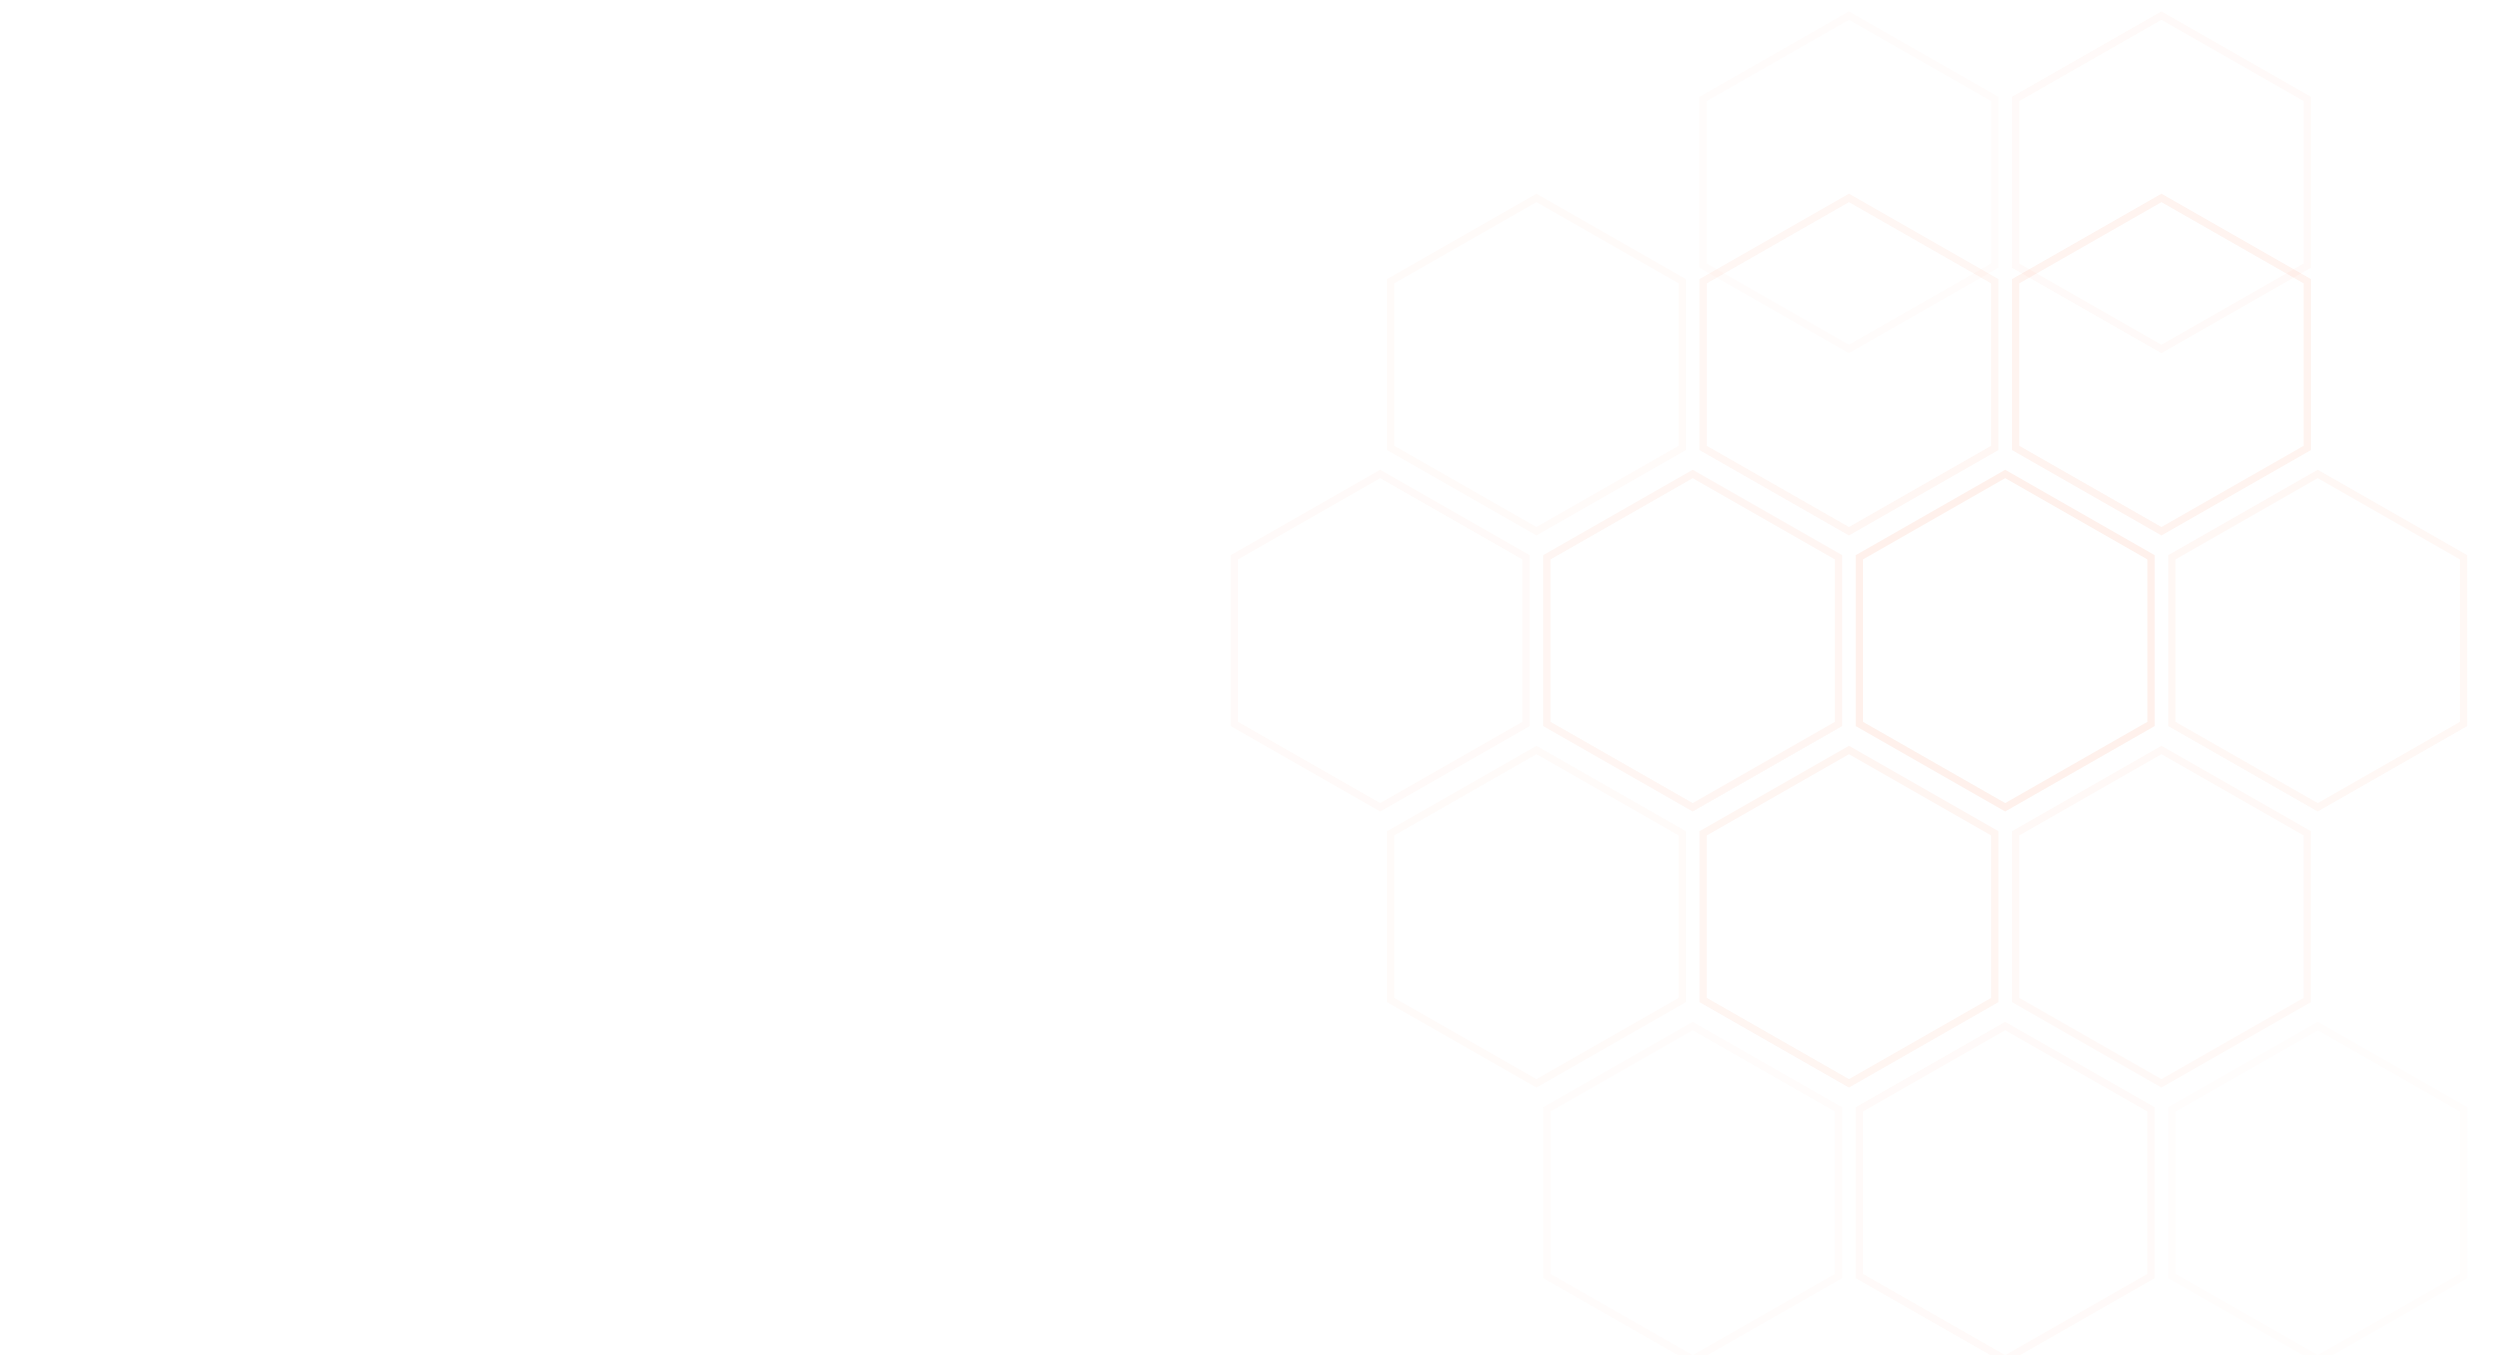
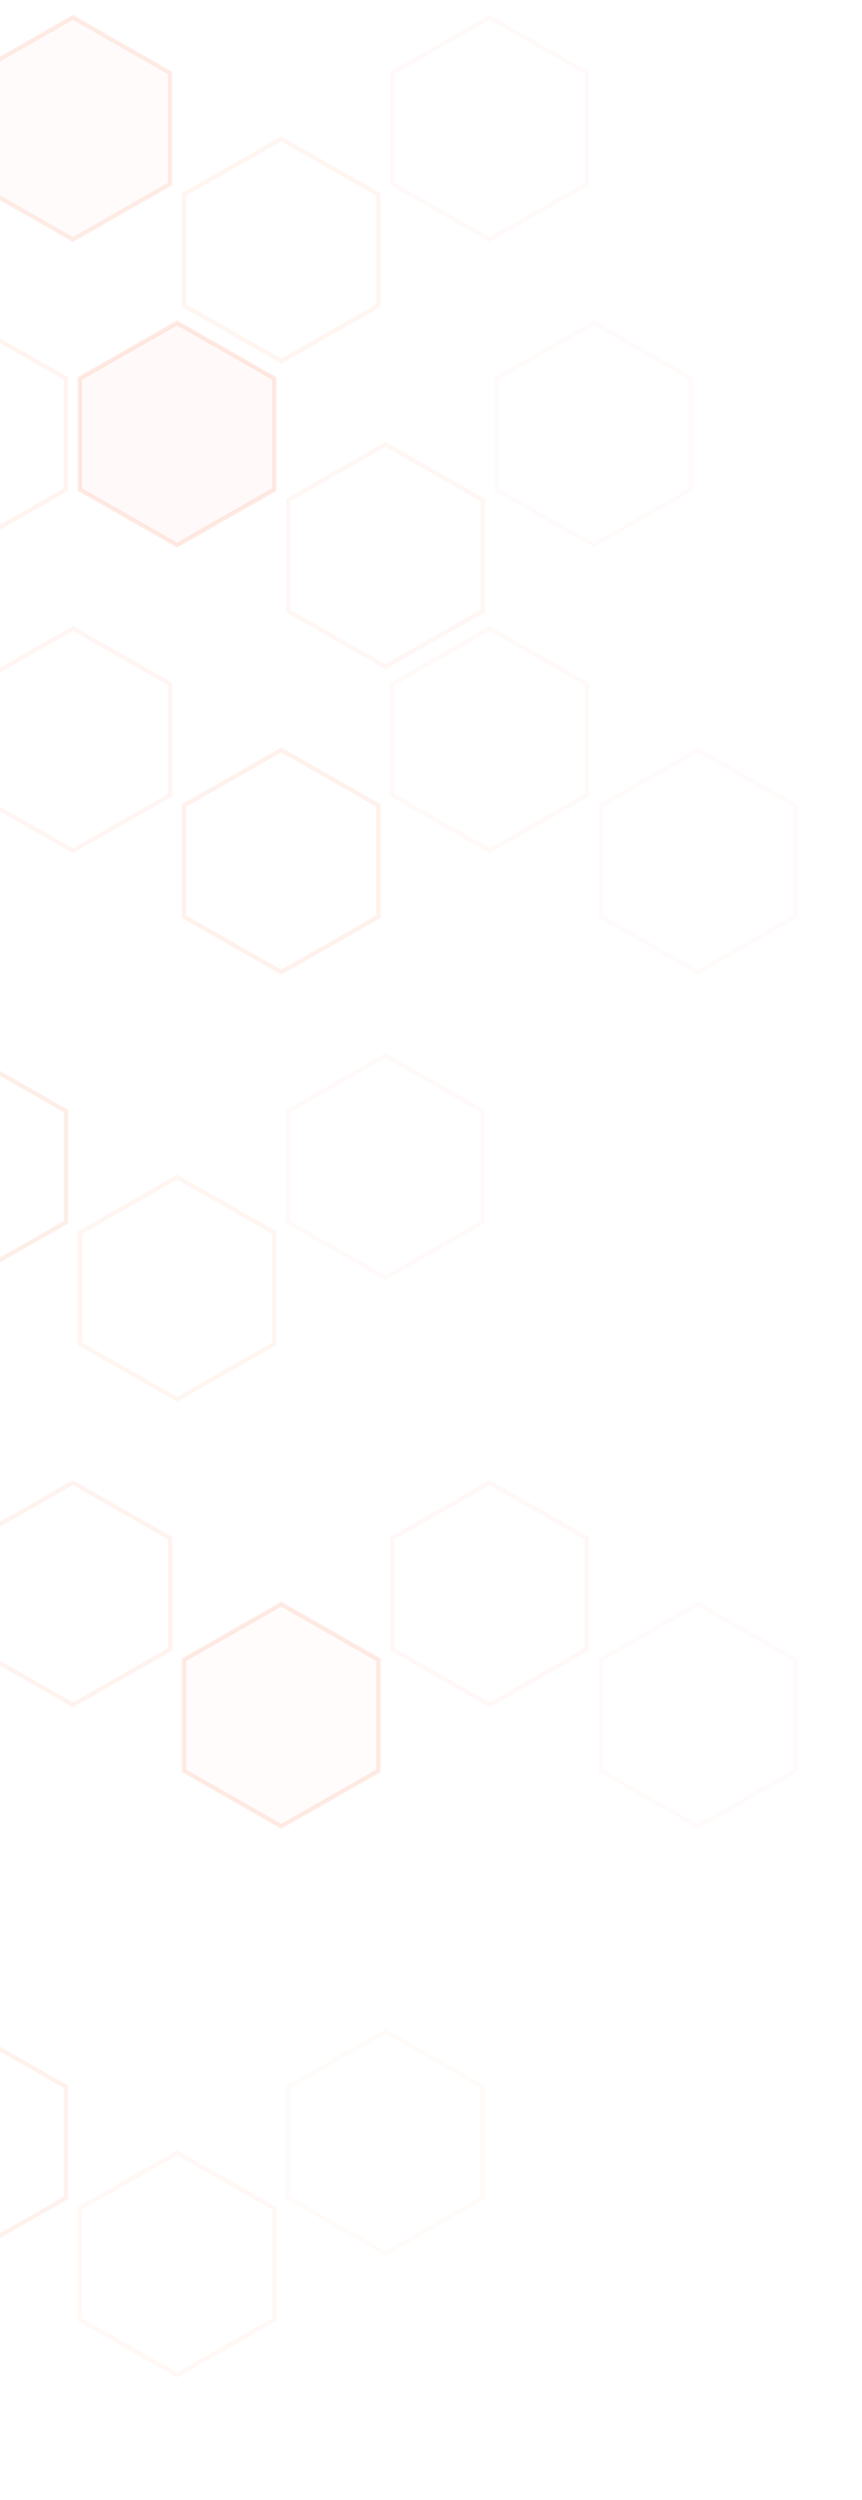
- <svg xmlns="http://www.w3.org/2000/svg" viewBox="0 0 480 260" aria-hidden="true">
-   <g fill="none" stroke="#fa6831" stroke-width="1.4">
-     <path opacity=".02" d="M355 3l28 16v32l-28 16-28-16V19z" />
-     <path opacity=".035" d="M415 3l28 16v32l-28 16-28-16V19z" />
-     <path opacity=".03" d="M295 38l28 16v32l-28 16-28-16V54z" />
-     <path opacity=".055" d="M355 38l28 16v32l-28 16-28-16V54z" />
-     <path opacity=".075" d="M415 38l28 16v32l-28 16-28-16V54z" />
-     <path opacity=".035" d="M265 91l28 16v32l-28 16-28-16v-32z" />
-     <path opacity=".06" d="M325 91l28 16v32l-28 16-28-16v-32z" />
-     <path opacity=".09" d="M385 91l28 16v32l-28 16-28-16v-32z" />
-     <path opacity=".05" d="M445 91l28 16v32l-28 16-28-16v-32z" />
-     <path opacity=".03" d="M295 144l28 16v32l-28 16-28-16v-32z" />
-     <path opacity=".065" d="M355 144l28 16v32l-28 16-28-16v-32z" />
-     <path opacity=".04" d="M415 144l28 16v32l-28 16-28-16v-32z" />
-     <path opacity=".02" d="M325 197l28 16v32l-28 16-28-16v-32z" />
-     <path opacity=".035" d="M385 197l28 16v32l-28 16-28-16v-32z" />
-     <path opacity=".018" d="M445 197l28 16v32l-28 16-28-16v-32z" />
+ <svg xmlns="http://www.w3.org/2000/svg" viewBox="0 0 248 720" aria-hidden="true">
+   <g fill="none" stroke="#fa6831" stroke-width="1.25">
+     <path opacity=".12" d="M-7 21l28-16 28 16v32L21 69-7 53z" />
+     <path opacity=".07" d="M53 56l28-16 28 16v32l-28 16-28-16z" />
+     <path opacity=".035" d="M113 21l28-16 28 16v32l-28 16-28-16z" />
+     <path opacity=".075" d="M-37 109l28-16 28 16v32l-28 16-28-16z" />
+     <path opacity=".14" d="M23 109l28-16 28 16v32l-28 16-28-16z" />
+     <path opacity=".055" d="M83 144l28-16 28 16v32l-28 16-28-16z" />
+     <path opacity=".025" d="M143 109l28-16 28 16v32l-28 16-28-16z" />
+     <path opacity=".06" d="M-7 197l28-16 28 16v32l-28 16-28-16z" />
+     <path opacity=".095" d="M53 232l28-16 28 16v32l-28 16-28-16z" />
+     <path opacity=".04" d="M113 197l28-16 28 16v32l-28 16-28-16z" />
+     <path opacity=".025" d="M173 232l28-16 28 16v32l-28 16-28-16z" />
+     <path opacity=".11" d="M-37 320l28-16 28 16v32l-28 16-28-16z" />
+     <path opacity=".065" d="M23 355l28-16 28 16v32l-28 16-28-16z" />
+     <path opacity=".035" d="M83 320l28-16 28 16v32l-28 16-28-16z" />
+     <path opacity=".08" d="M-7 443l28-16 28 16v32l-28 16-28-16z" />
+     <path opacity=".13" d="M53 478l28-16 28 16v32l-28 16-28-16z" />
+     <path opacity=".045" d="M113 443l28-16 28 16v32l-28 16-28-16z" />
+     <path opacity=".025" d="M173 478l28-16 28 16v32l-28 16-28-16z" />
+     <path opacity=".09" d="M-37 601l28-16 28 16v32l-28 16-28-16z" />
+     <path opacity=".05" d="M23 636l28-16 28 16v32l-28 16-28-16z" />
+     <path opacity=".03" d="M83 601l28-16 28 16v32l-28 16-28-16z" />
+   </g>
+   <g fill="#fa6831">
+     <path opacity=".025" d="M-7 21l28-16 28 16v32L21 69-7 53z" />
+     <path opacity=".035" d="M23 109l28-16 28 16v32l-28 16-28-16z" />
+     <path opacity=".02" d="M53 478l28-16 28 16v32l-28 16-28-16z" />
  </g>
</svg>
